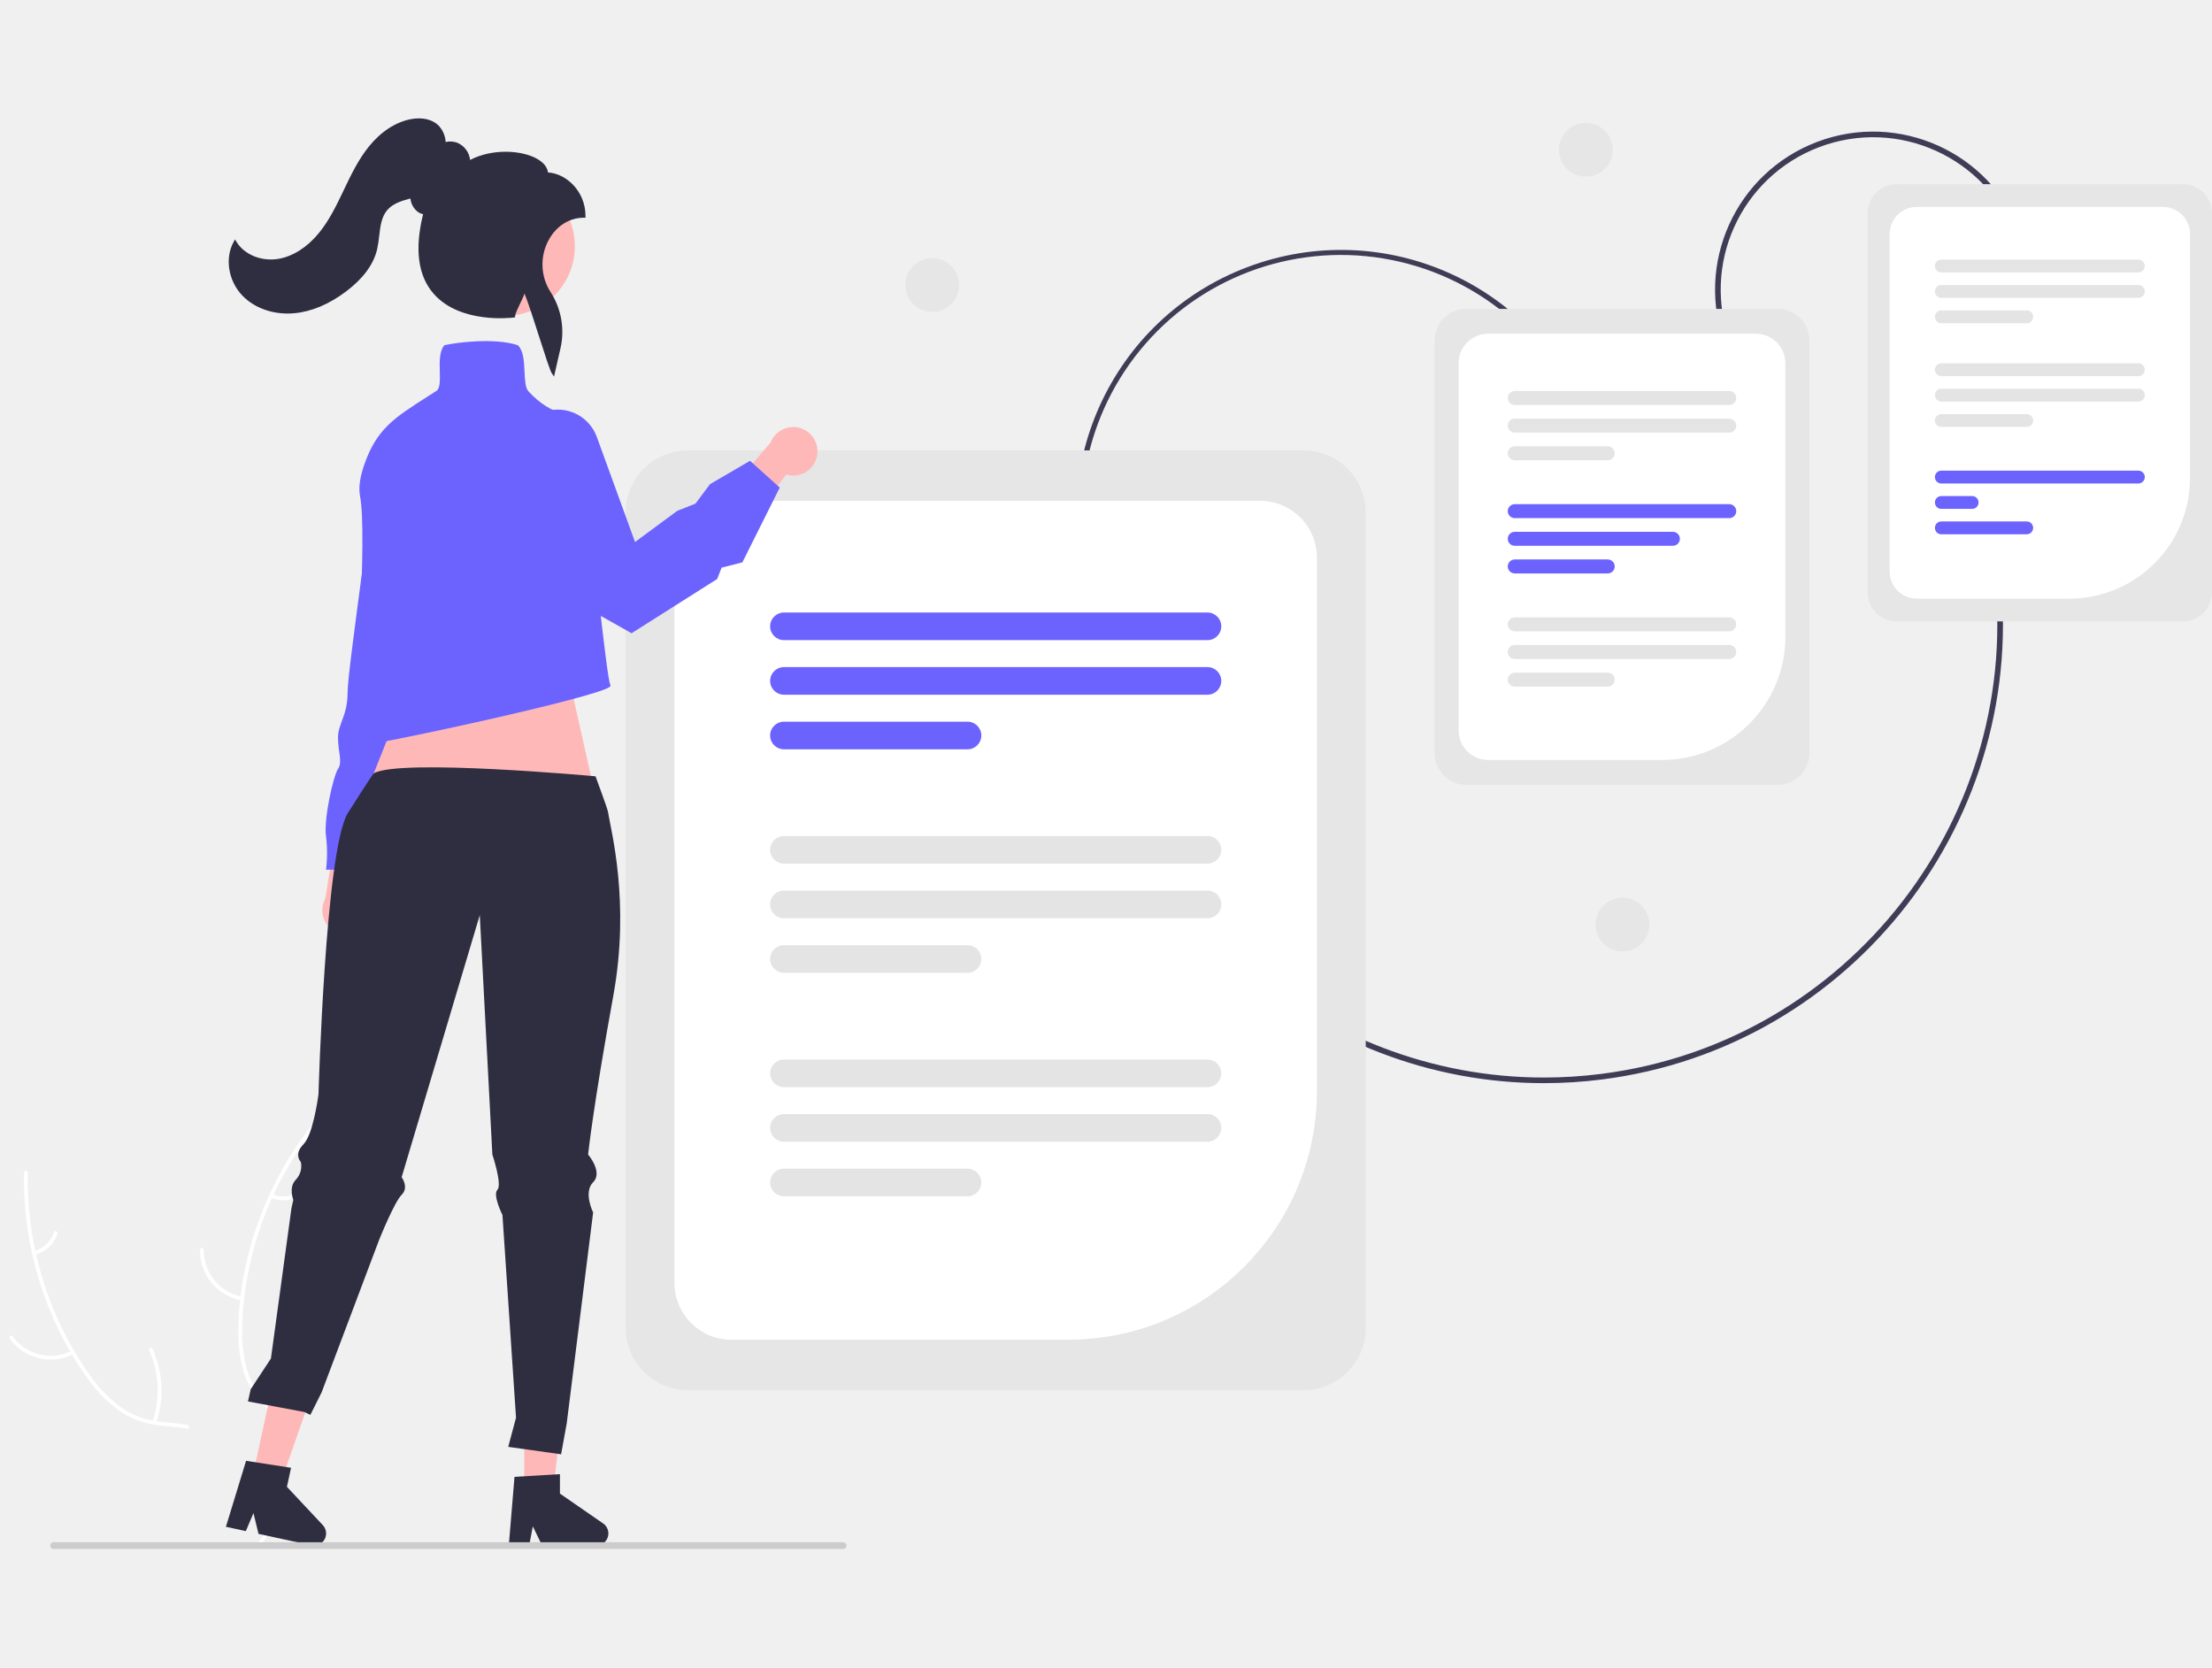
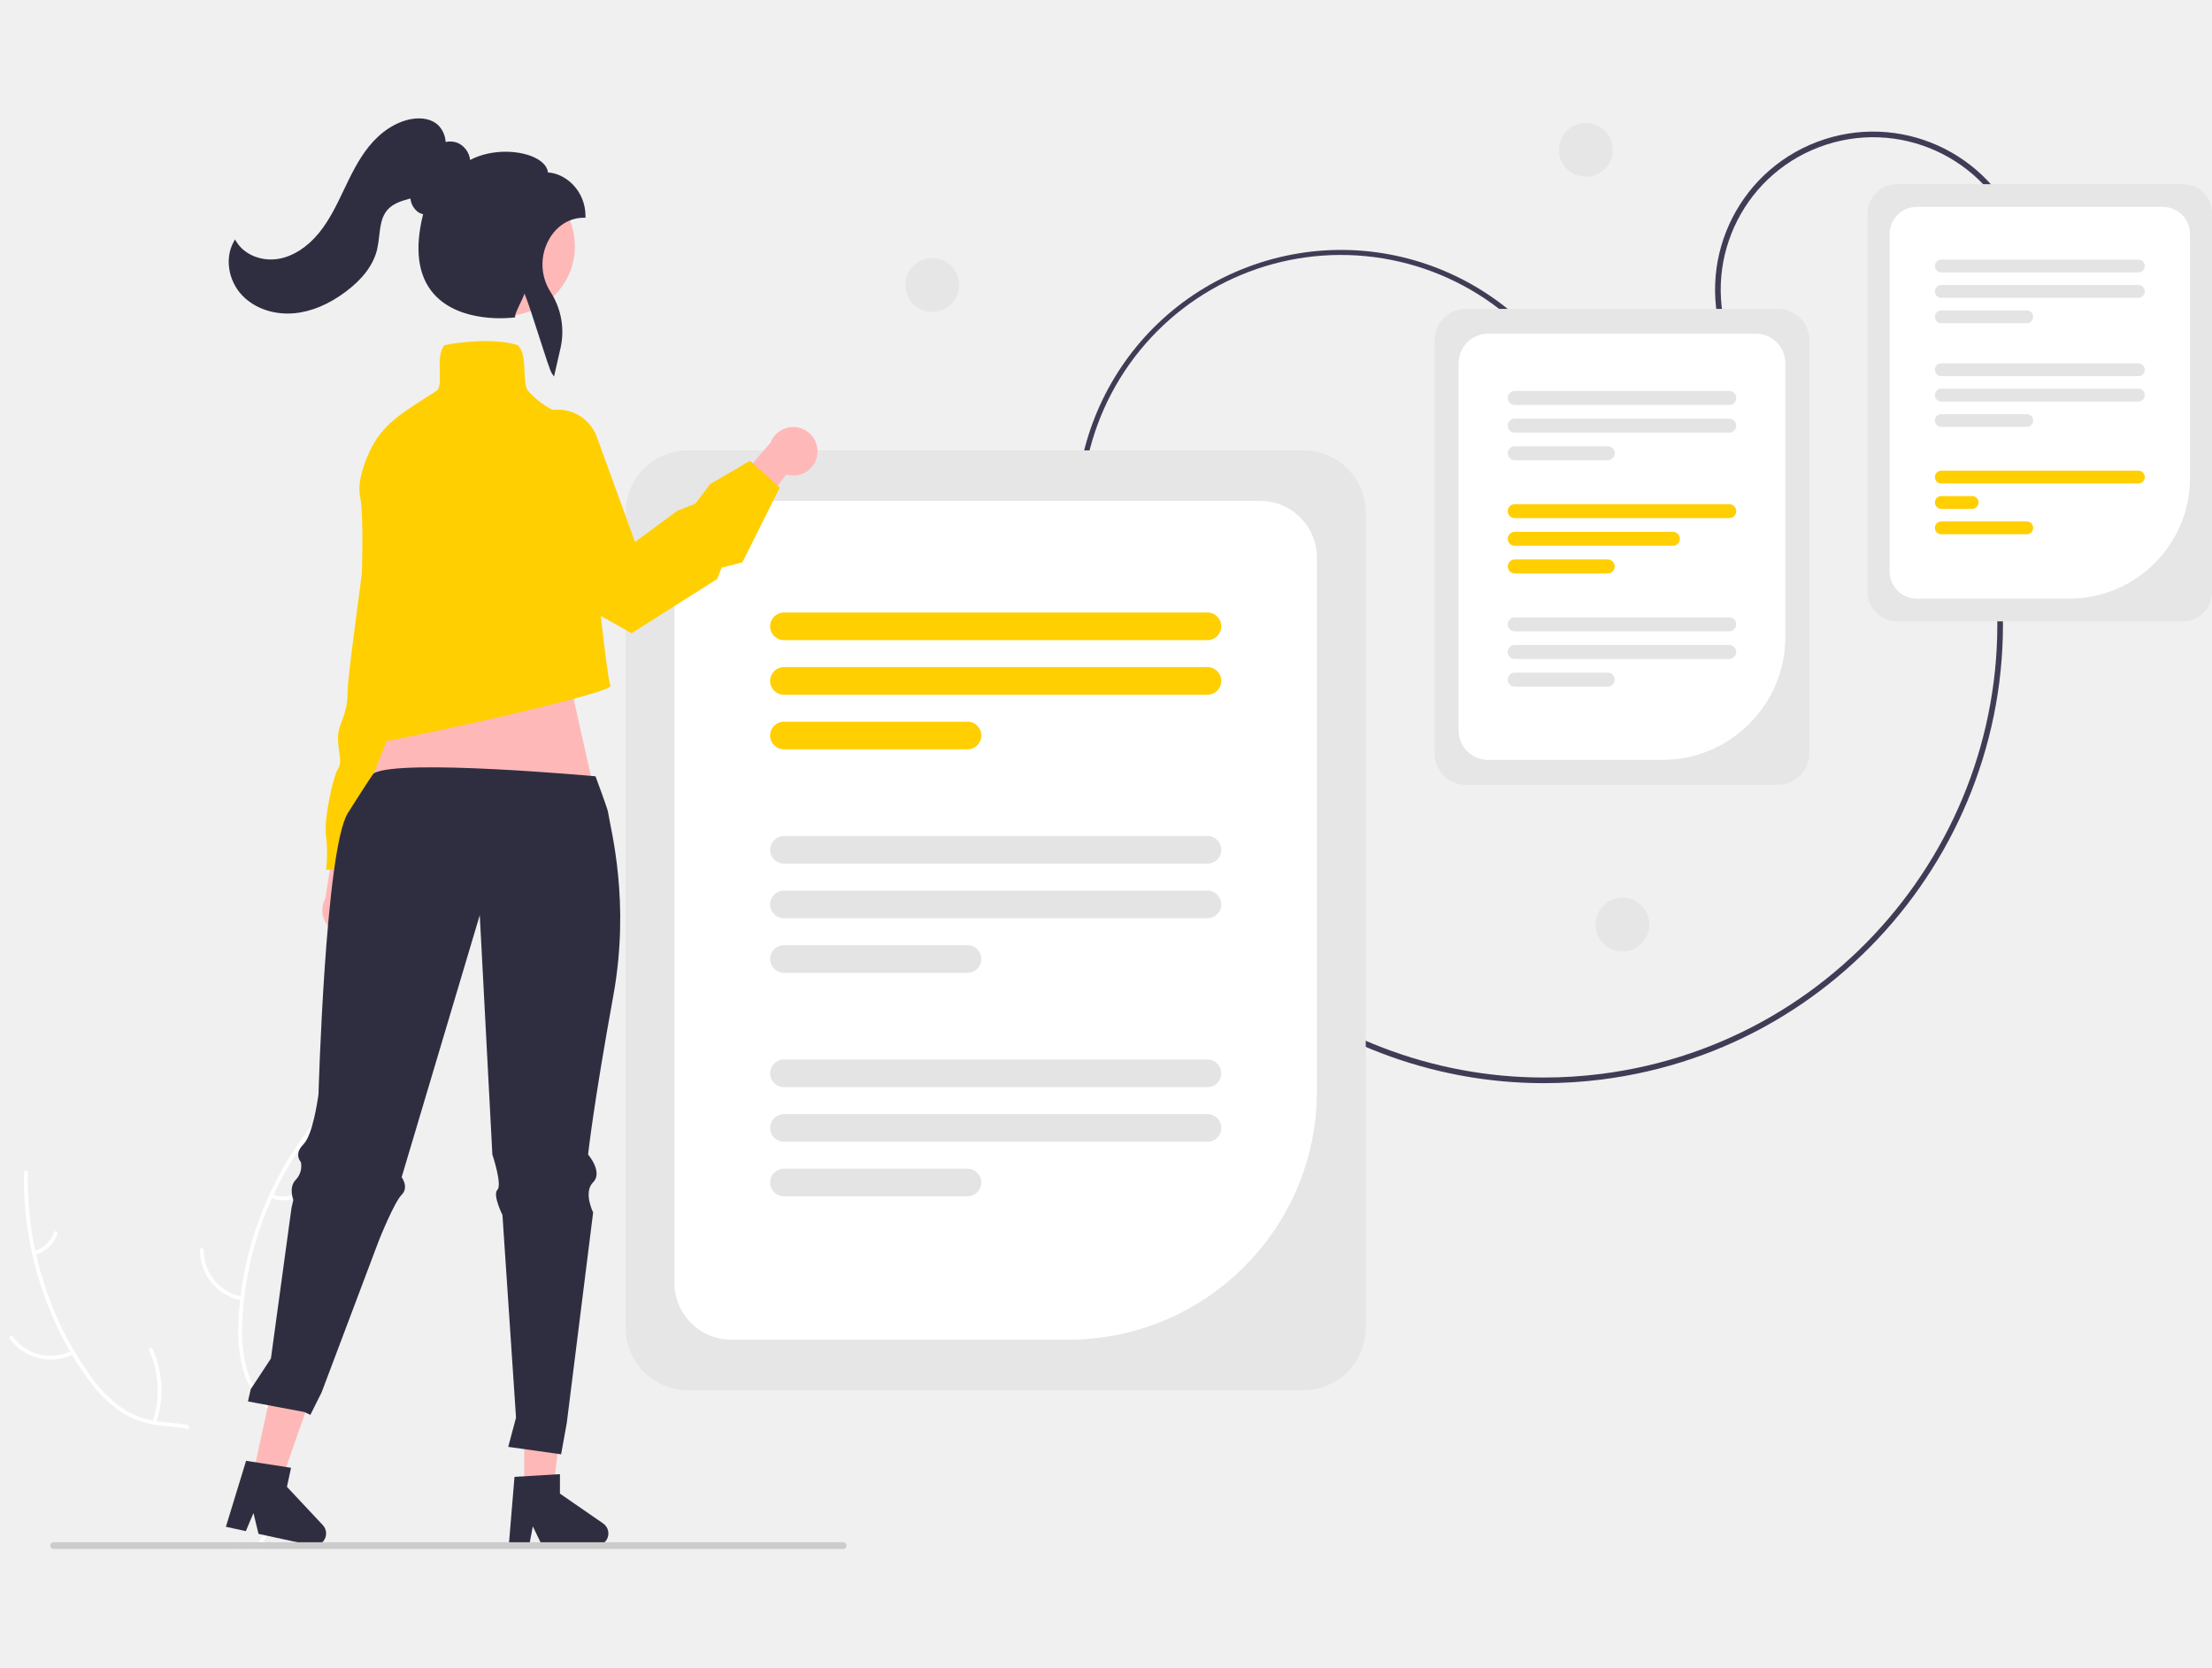
<svg xmlns="http://www.w3.org/2000/svg" data-name="Layer 1" width="406" height="306" viewBox="0 0 785.166 507.754">
  <path d="M755.423,538.554c-80.774.004-151.053-60.252-161.435-142.438l1.984-.251c10.254,81.171,79.677,140.684,159.452,140.688a161.362,161.362,0,0,0,20.273-1.279c87.986-11.115,150.524-91.739,139.409-179.725l1.984-.251c11.253,89.08-52.063,170.708-141.143,181.96A163.743,163.743,0,0,1,755.423,538.554Z" transform="translate(-207.417 -196.1229)" fill="#3f3d56" />
  <path d="M819.834,276.761a56.086,56.086,0,1,1,104.917-39.688l-1.871.708a54.085,54.085,0,1,0-101.174,38.271Z" transform="translate(-207.417 -196.1229)" fill="#3f3d56" />
  <path d="M982.306,374.653H880.641a10.288,10.288,0,0,1-10.277-10.277V229.76A10.288,10.288,0,0,1,880.641,219.483H982.306A10.288,10.288,0,0,1,992.583,229.76V364.376A10.288,10.288,0,0,1,982.306,374.653Z" transform="translate(-207.417 -196.1229)" fill="#e6e6e6" />
  <path d="M941.913,366.587H887.788a9.636,9.636,0,0,1-9.625-9.625v-119.79a9.636,9.636,0,0,1,9.625-9.625h87.373a9.635,9.635,0,0,1,9.625,9.625v86.543A42.92,42.92,0,0,1,941.913,366.587Z" transform="translate(-207.417 -196.1229)" fill="#fff" />
  <path d="M966.444,287.621H896.503a2.281,2.281,0,1,1,0-4.562H966.444a2.281,2.281,0,1,1,0,4.562Z" transform="translate(-207.417 -196.1229)" fill="#e4e4e4" />
  <path d="M966.444,296.634H896.503a2.281,2.281,0,0,1,0-4.562H966.444a2.281,2.281,0,1,1,0,4.562Z" transform="translate(-207.417 -196.1229)" fill="#e4e4e4" />
  <path d="M926.821,305.648H896.503a2.281,2.281,0,0,1,0-4.562H926.821a2.281,2.281,0,0,1,0,4.562Z" transform="translate(-207.417 -196.1229)" fill="#e4e4e4" />
  <path d="M966.444,250.813H896.503a2.281,2.281,0,1,1,0-4.562H966.444a2.281,2.281,0,1,1,0,4.562Z" transform="translate(-207.417 -196.1229)" fill="#e4e4e4" />
  <path d="M966.444,259.826H896.503a2.281,2.281,0,0,1,0-4.562H966.444a2.281,2.281,0,1,1,0,4.562Z" transform="translate(-207.417 -196.1229)" fill="#e4e4e4" />
  <path d="M926.821,268.84H896.503a2.281,2.281,0,0,1,0-4.562H926.821a2.281,2.281,0,0,1,0,4.562Z" transform="translate(-207.417 -196.1229)" fill="#e4e4e4" />
-   <path d="M966.444,325.717H896.503a2.281,2.281,0,1,1,0-4.562H966.444a2.281,2.281,0,1,1,0,4.562Z" transform="translate(-207.417 -196.1229)" fill="#6c63ff" />
-   <path d="M907.444,334.73H896.503a2.281,2.281,0,0,1,0-4.562H907.444a2.281,2.281,0,1,1,0,4.562Z" transform="translate(-207.417 -196.1229)" fill="#6c63ff" />
-   <path d="M926.821,343.744H896.503a2.281,2.281,0,0,1,0-4.562H926.821a2.281,2.281,0,0,1,0,4.562Z" transform="translate(-207.417 -196.1229)" fill="#6c63ff" />
+   <path d="M966.444,325.717H896.503a2.281,2.281,0,1,1,0-4.562H966.444a2.281,2.281,0,1,1,0,4.562Z" transform="translate(-207.417 -196.1229)" fill="#FFCF02" />
+   <path d="M907.444,334.73H896.503a2.281,2.281,0,0,1,0-4.562H907.444a2.281,2.281,0,1,1,0,4.562Z" transform="translate(-207.417 -196.1229)" fill="#FFCF02" />
+   <path d="M926.821,343.744H896.503a2.281,2.281,0,0,1,0-4.562H926.821a2.281,2.281,0,0,1,0,4.562Z" transform="translate(-207.417 -196.1229)" fill="#FFCF02" />
  <path d="M595.504,370.14A94.031,94.031,0,0,1,771.402,303.602l-1.871.708A92.031,92.031,0,1,0,597.375,369.432Z" transform="translate(-207.417 -196.1229)" fill="#3f3d56" />
  <circle cx="562.907" cy="11.141" r="9.546" fill="#e6e6e6" />
  <circle cx="575.907" cy="286.141" r="9.546" fill="#e6e6e6" />
  <circle cx="330.907" cy="59.141" r="9.546" fill="#e6e6e6" />
  <path d="M670.117,647.511h-218.533A22.115,22.115,0,0,1,429.494,625.421V336.058a22.115,22.115,0,0,1,22.09-22.09h218.533A22.115,22.115,0,0,1,692.207,336.058V625.421A22.115,22.115,0,0,1,670.117,647.511Z" transform="translate(-207.417 -196.1229)" fill="#e6e6e6" />
  <path d="M586.709,629.6H466.945a20.137,20.137,0,0,1-20.114-20.114V351.993a20.136,20.136,0,0,1,20.114-20.114H654.756a20.136,20.136,0,0,1,20.114,20.114V541.44A88.26,88.26,0,0,1,586.709,629.6Z" transform="translate(-207.417 -196.1229)" fill="#fff" />
-   <path d="M636.021,381.313H485.681a4.903,4.903,0,1,1,0-9.806H636.021a4.903,4.903,0,1,1,0,9.806Z" transform="translate(-207.417 -196.1229)" fill="#6c63ff" />
-   <path d="M636.021,400.687H485.681a4.903,4.903,0,0,1,0-9.807H636.021a4.903,4.903,0,1,1,0,9.807Z" transform="translate(-207.417 -196.1229)" fill="#6c63ff" />
-   <path d="M550.849,420.062h-65.169a4.903,4.903,0,0,1,0-9.807h65.169a4.903,4.903,0,1,1,0,9.807Z" transform="translate(-207.417 -196.1229)" fill="#6c63ff" />
+   <path d="M636.021,381.313H485.681a4.903,4.903,0,1,1,0-9.806H636.021a4.903,4.903,0,1,1,0,9.806Z" transform="translate(-207.417 -196.1229)" fill="#FFCF02" />
+   <path d="M636.021,400.687H485.681a4.903,4.903,0,0,1,0-9.807H636.021a4.903,4.903,0,1,1,0,9.807Z" transform="translate(-207.417 -196.1229)" fill="#FFCF02" />
+   <path d="M550.849,420.062h-65.169a4.903,4.903,0,0,1,0-9.807h65.169a4.903,4.903,0,1,1,0,9.807Z" transform="translate(-207.417 -196.1229)" fill="#FFCF02" />
  <path d="M636.021,460.639H485.681a4.903,4.903,0,1,1,0-9.806H636.021a4.903,4.903,0,1,1,0,9.806Z" transform="translate(-207.417 -196.1229)" fill="#e4e4e4" />
  <path d="M636.021,480.014H485.681a4.903,4.903,0,0,1,0-9.807H636.021a4.903,4.903,0,0,1,0,9.807Z" transform="translate(-207.417 -196.1229)" fill="#e4e4e4" />
  <path d="M550.849,499.388h-65.169a4.903,4.903,0,0,1,0-9.807h65.169a4.903,4.903,0,1,1,0,9.807Z" transform="translate(-207.417 -196.1229)" fill="#e4e4e4" />
  <path d="M636.021,539.966H485.681a4.903,4.903,0,1,1,0-9.806H636.021a4.903,4.903,0,1,1,0,9.806Z" transform="translate(-207.417 -196.1229)" fill="#e4e4e4" />
  <path d="M636.021,559.34H485.681a4.903,4.903,0,0,1,0-9.807H636.021a4.903,4.903,0,0,1,0,9.807Z" transform="translate(-207.417 -196.1229)" fill="#e4e4e4" />
  <path d="M550.849,578.715h-65.169a4.903,4.903,0,0,1,0-9.807h65.169a4.903,4.903,0,0,1,0,9.807Z" transform="translate(-207.417 -196.1229)" fill="#e4e4e4" />
  <path d="M838.493,432.653H727.823a11.2,11.2,0,0,1-11.187-11.187V274.926a11.2,11.2,0,0,1,11.187-11.187H838.493a11.2,11.2,0,0,1,11.187,11.187V421.466A11.2,11.2,0,0,1,838.493,432.653Z" transform="translate(-207.417 -196.1229)" fill="#e6e6e6" />
  <path d="M797.467,423.829H735.602a10.445,10.445,0,0,1-10.433-10.433V282.996a10.445,10.445,0,0,1,10.433-10.433h95.111a10.445,10.445,0,0,1,10.433,10.433v97.153A43.729,43.729,0,0,1,797.467,423.829Z" transform="translate(-207.417 -196.1229)" fill="#fff" />
  <path d="M821.225,297.844h-76.135a2.483,2.483,0,1,1,0-4.966h76.135a2.483,2.483,0,1,1,0,4.966Z" transform="translate(-207.417 -196.1229)" fill="#e4e4e4" />
  <path d="M821.225,307.656h-76.135a2.483,2.483,0,0,1,0-4.966h76.135a2.483,2.483,0,0,1,0,4.966Z" transform="translate(-207.417 -196.1229)" fill="#e4e4e4" />
  <path d="M778.093,317.468H745.09a2.483,2.483,0,0,1,0-4.966H778.093a2.483,2.483,0,0,1,0,4.966Z" transform="translate(-207.417 -196.1229)" fill="#e4e4e4" />
-   <path d="M821.225,338.017h-76.135a2.483,2.483,0,1,1,0-4.966h76.135a2.483,2.483,0,1,1,0,4.966Z" transform="translate(-207.417 -196.1229)" fill="#6c63ff" />
-   <path d="M801.225,347.829h-56.135a2.483,2.483,0,0,1,0-4.966h56.135a2.483,2.483,0,0,1,0,4.966Z" transform="translate(-207.417 -196.1229)" fill="#6c63ff" />
-   <path d="M778.093,357.64H745.09a2.483,2.483,0,0,1,0-4.966H778.093a2.483,2.483,0,0,1,0,4.966Z" transform="translate(-207.417 -196.1229)" fill="#6c63ff" />
+   <path d="M821.225,338.017h-76.135a2.483,2.483,0,1,1,0-4.966h76.135a2.483,2.483,0,1,1,0,4.966Z" transform="translate(-207.417 -196.1229)" fill="#FFCF02" />
+   <path d="M801.225,347.829h-56.135a2.483,2.483,0,0,1,0-4.966h56.135a2.483,2.483,0,0,1,0,4.966Z" transform="translate(-207.417 -196.1229)" fill="#FFCF02" />
+   <path d="M778.093,357.64H745.09a2.483,2.483,0,0,1,0-4.966H778.093a2.483,2.483,0,0,1,0,4.966Z" transform="translate(-207.417 -196.1229)" fill="#FFCF02" />
  <path d="M821.225,378.19h-76.135a2.483,2.483,0,1,1,0-4.966h76.135a2.483,2.483,0,1,1,0,4.966Z" transform="translate(-207.417 -196.1229)" fill="#e4e4e4" />
  <path d="M821.225,388.001h-76.135a2.483,2.483,0,0,1,0-4.966h76.135a2.483,2.483,0,0,1,0,4.966Z" transform="translate(-207.417 -196.1229)" fill="#e4e4e4" />
  <path d="M778.093,397.813H745.09a2.483,2.483,0,0,1,0-4.966H778.093a2.483,2.483,0,0,1,0,4.966Z" transform="translate(-207.417 -196.1229)" fill="#e4e4e4" />
  <path d="M336.812,482.998a8.566,8.566,0,0,0-1.708-13.024l7.02-29.621-14.858,5.428-4.389,27.296a8.613,8.613,0,0,0,13.935,9.92Z" transform="translate(-207.417 -196.1229)" fill="#ffb8b8" />
-   <path d="M372.544,358.871l-5.963,15.334s2.556,15.334-1.704,18.741-2.556,3.407-2.556,5.963a13.104,13.104,0,0,1-5.111,9.371c-3.408,2.556-18.741,54.52-18.741,54.52H323.135a48.042,48.042,0,0,0,0-11.926c-.852-5.963,2.556-21.297,4.259-23.852s0-5.963,0-11.074,3.408-7.667,3.408-16.186,10.222-74.965,9.371-82.632,8.519-14.482,8.519-14.482h8.519Z" transform="translate(-207.417 -196.1229)" fill="#6c63ff" />
+   <path d="M372.544,358.871l-5.963,15.334s2.556,15.334-1.704,18.741-2.556,3.407-2.556,5.963a13.104,13.104,0,0,1-5.111,9.371c-3.408,2.556-18.741,54.52-18.741,54.52H323.135a48.042,48.042,0,0,0,0-11.926c-.852-5.963,2.556-21.297,4.259-23.852s0-5.963,0-11.074,3.408-7.667,3.408-16.186,10.222-74.965,9.371-82.632,8.519-14.482,8.519-14.482h8.519Z" transform="translate(-207.417 -196.1229)" fill="#FFCF02" />
  <polygon points="201.206 195.271 215.379 258.521 124.556 252.871 149.253 190.754 201.206 195.271" fill="#ffb8b8" />
  <path d="M210.652,629.117a96.901,96.901,0,0,0,12.51,27.53c12.48,18.87,30.34,33.3,49.97,44.85,1.36.81,2.74,1.6,4.12,2.38h13.77l.48-1.1v-.01l.56-1.27.07-.15.03.15.55,2.38h6.76c.56-.79,1.11-1.58,1.65-2.38.79-1.17,1.55-2.35,2.27-3.55a57.636,57.636,0,0,0,3.4-6.52c.12-.25.22-.5.32-.75l-.45-.49,1.87-8.18-3.76-.62,4.12-12.71c-.15-.47-.32-.94-.5-1.41-2.31-5.85-6.65-10.22-11.8-13.89-5.3-3.79-11.47-6.83-17.14-9.99-2.66-1.49-5.28-3.06-7.83-4.72v-.01q-4.89-3.165-9.49-6.77a1.427,1.427,0,0,1-.15-.11,1.069,1.069,0,0,1-.12-.1,140.902,140.902,0,0,1-34.31-38.93.01.01,0,0,1-.01-.01c-.3-.48-.58-.96-.86-1.45v-.01a136.255,136.255,0,0,1-9.41-19.65v-.01c-.2-.5-.38-1-.57-1.5q-.39.66-.75,1.32a.01.01,0,0,0-.01.01C206.242,588.797,205.322,609.697,210.652,629.117Z" transform="translate(-207.417 -196.1229)" fill="#f0f0f0" />
  <path d="M215.942,571.447a121.365,121.365,0,0,0,2.87,27.54,118.541,118.541,0,0,0,3.36,12.24,121.345,121.345,0,0,0,10.13,22.6c.23.39.45.77.69,1.15v.01a102.347,102.347,0,0,0,5.75,8.66,47.722,47.722,0,0,0,11.4,11.46,30.089,30.089,0,0,0,11.98,4.63c.8.15,1.62.26,2.45.36,3.31.39,6.73.54,10.01,1.24a21.849,21.849,0,0,1,4.82,1.55c5.28,2.45,8.25,7.58,9.55,13.06.23.96.41,1.93.55,2.9,1.09,7.45-.11,15.19.51,22.65.07.79.16,1.59.27,2.38h.74l.48-1.1v-.01c-.05-.42-.09-.84-.13-1.27a96.295,96.295,0,0,1-.09-11.01c.04-1.65.07-3.31.05-4.97-.02-1.33-.07-2.66-.17-3.98v-.01c-.07-.82-.15-1.63-.26-2.44a31.586,31.586,0,0,0-1.82-7.25,18.152,18.152,0,0,0-10.32-10.68,26.993,26.993,0,0,0-4.47-1.25c-3.35-.64-6.81-.8-10.18-1.22-.36-.04-.72-.09-1.07-.15-.45-.07-.89-.15-1.33-.23a28.666,28.666,0,0,1-12.16-5.27,51.904,51.904,0,0,1-10.98-11.92c-1.64-2.35-3.2-4.75-4.65-7.22a.01.01,0,0,0-.01-.01c-.07-.12-.14-.23-.21-.35l-.01-.02a119.572,119.572,0,0,1-13.46-34.17c-.09-.44-.19-.88-.29-1.32a120.887,120.887,0,0,1-2.67-26.4v-.01c0-.42.01-.83.02-1.25.02-.86-1.31-1.05-1.33-.19-.01.42-.02.84-.01,1.26A.01.01,0,0,0,215.942,571.447Z" transform="translate(-207.417 -196.1229)" fill="#fff" />
  <path d="M233.563,634.706a18.018,18.018,0,0,1-22.694-5.416c-.509-.699.554-1.523,1.064-.822a16.684,16.684,0,0,0,21.121,4.995c.769-.395,1.275.85.51,1.244Z" transform="translate(-207.417 -196.1229)" fill="#fff" />
  <path d="M261.583,658.705a34.728,34.728,0,0,0-1.23-25.279c-.355-.79.889-1.299,1.244-.51a36.123,36.123,0,0,1,1.226,26.308c-.279.821-1.517.297-1.24-.519Z" transform="translate(-207.417 -196.1229)" fill="#fff" />
  <path d="M219.555,598.15a10.199,10.199,0,0,0,7.022-6.659c.268-.824,1.506-.3,1.24.519a11.429,11.429,0,0,1-7.752,7.384.695.695,0,0,1-.877-.367.675.675,0,0,1,.367-.877Z" transform="translate(-207.417 -196.1229)" fill="#fff" />
  <path d="M271.622,638.657v.01a131.246,131.246,0,0,0,2.67,21.24v.01c.08.48.19.95.29,1.42a184.497,184.497,0,0,0,10.11,31.61q1.785,4.32,3.74,8.55c.36.8.73,1.59,1.11,2.38h1.48l.48-1.1v-.01l.56-1.27.07-.15.03.15.55,2.38h14.3l2.78-2.38,4.05-3.47-5.66-6.18-.93-1.02-.14-.15-.45-.49,1.87-8.18-3.76-.62,4.12-12.71,1.95-6.01.49-1.51,2.85-8.79,8.6,1.61,1.4-4.9a135.988,135.988,0,0,1-6.42-18.41c-.01-.05-.03-.09-.04-.14a141.583,141.583,0,0,1-4.02-51.96v-.01c.06-.56.13-1.13.21-1.68v-.02a133.631,133.631,0,0,1,4.32-21.34c.14-.53.3-1.05.45-1.57-.46.2-.91.39-1.37.59l-.01.01h-.02c-.73.32-1.46.66-2.17,1.02-17.06,8.29-29.61,23.85-36.74,41.79-.02.05-.04.09-.06.14a96.393,96.393,0,0,0-6.57,29.43A114.871,114.871,0,0,0,271.622,638.657Z" transform="translate(-207.417 -196.1229)" fill="#f0f0f0" />
  <path d="M297.572,703.877h1.58c.5-.81,1.04-1.6,1.58-2.38q1.29-1.815,2.66-3.55c.79-1,1.58-1.99,2.37-2.98.82-1.03,1.63-2.06,2.42-3.12l-.93-1.02c-.15.2-.3.4-.46.6-2.56,3.37-5.33,6.61-7.7,10.07C298.562,702.277,298.052,703.067,297.572,703.877Z" transform="translate(-207.417 -196.1229)" fill="#fff" />
  <path d="M319.014,554.506c-.26.33-.53.67-.78,1.01q-2.925,3.795-5.53,7.83a117.992,117.992,0,0,0-8.22,14.85c-.19.4-.38.81-.56,1.22a119.263,119.263,0,0,0-9.84,35.44c-.02.12-.03.23-.04.35q-.495,4.29-.64,8.61a51.783,51.783,0,0,0,1.59,16.12c.2.69.42,1.37.66,2.03a27.344,27.344,0,0,0,2.25,4.65,27.923,27.923,0,0,0,2.14,3.09c.47.6.96,1.19,1.48,1.76.3.33.61.66.92.99.26.25.51.51.77.76,2.7,2.62,5.68,5.05,8.12,7.94l-.49,1.51c-2.35-2.98-5.38-5.45-8.11-8.05a37.897,37.897,0,0,1-4.66-5.28c-.18-.26-.37-.52-.54-.79a26.749,26.749,0,0,1-2.39-4.29c-.34-.75-.65-1.52-.93-2.32a47.893,47.893,0,0,1-2.2-16,103.415,103.415,0,0,1,.62-10.39c.04-.45.09-.89.15-1.34a121.638,121.638,0,0,1,5.52-24.14,122.659,122.659,0,0,1,13.76-28.18q2.475-3.765,5.25-7.35c.24-.33.49-.65.75-.98C318.594,552.876,319.544,553.826,319.014,554.506Z" transform="translate(-207.417 -196.1229)" fill="#fff" />
  <path d="M293.26,615.672a18.018,18.018,0,0,1-14.859-17.988.673.673,0,0,1,1.344-.016A16.684,16.684,0,0,0,293.601,614.372c.852.147.506,1.447-.341,1.3Z" transform="translate(-207.417 -196.1229)" fill="#fff" />
  <path d="M301.183,651.705a34.728,34.728,0,0,0,14.238-20.924c.192-.844,1.492-.502,1.3.341A36.123,36.123,0,0,1,301.861,652.866c-.716.487-1.39-.676-.678-1.161Z" transform="translate(-207.417 -196.1229)" fill="#fff" />
  <path d="M304.085,578.051a10.199,10.199,0,0,0,9.616-1.089c.71-.496,1.383.668.678,1.161a11.429,11.429,0,0,1-10.636,1.228.695.695,0,0,1-.479-.821.675.675,0,0,1,.821-.479Z" transform="translate(-207.417 -196.1229)" fill="#fff" />
  <polygon points="186.082 487.193 196.284 487.192 201.138 447.841 186.08 447.841 186.082 487.193" fill="#ffb8b8" />
  <path d="M390.044,678.283l16.128-.963v6.91l15.333,10.589a4.316,4.316,0,0,1-2.453,7.868H399.852l-3.309-6.835-1.292,6.835h-7.239Z" transform="translate(-207.417 -196.1229)" fill="#2f2e41" />
  <polygon points="89.657 482.117 99.628 484.279 112.713 446.851 97.998 443.66 89.657 482.117" fill="#ffb8b8" />
  <path d="M294.765,672.589l15.965,2.478L309.265,681.82l12.739,13.599a4.316,4.316,0,0,1-4.065,7.169l-18.764-4.071-1.785-7.381-2.712,6.405-7.075-1.535Z" transform="translate(-207.417 -196.1229)" fill="#2f2e41" />
  <path d="M225.222,702.687a1.186,1.186,0,0,0,1.19,1.19h280.29a1.19,1.19,0,0,0,0-2.38h-280.29A1.187,1.187,0,0,0,225.222,702.687Z" transform="translate(-207.417 -196.1229)" fill="#ccc" />
  <path d="M425.115,507.534c-7.16,39.35-8.95,56.34-8.95,56.34s5.37,6.26,1.79,9.84,0,10.73,0,10.73L408.583,659.283l-2,11-18.768-2.648,2.768-10.352-4.818-71.938s-3.58-7.16-1.79-8.95c1.79-1.79-1.79-12.52-1.79-12.52l-4.47-84.96-27.73,93.01s2.69,3.58,0,6.26c-2.68,2.68-8.04,16.1-8.04,16.1L321.583,648.283l-4,8-2.128-1.008-9.36-1.76-1.72-.32-3.06-.58-1.97-.37-.67-.12-3.24-.61.98-4.35,7.168-10.882,7.292-53.368.32-1.43.34-1.51s-1.79-4.47.89-7.16a6.988,6.988,0,0,0,1.79-6.26,2.441,2.441,0,0,1-.24-.3,3.712,3.712,0,0,1-.64-1.46c-.24-1.12-.03-2.69,1.78-4.5a7.635,7.635,0,0,0,1.27-1.82c2.72-5.15,4.09-16.06,4.09-16.06s2.42-86.41,10.34-99.61c.42-.69,8.828-13.937,9.268-14.207,8.94-5.36,78.714,1.043,78.714,1.043s4.219,11.333,4.409,12.513C424.235,448.784,431.185,474.154,425.115,507.534Z" transform="translate(-207.417 -196.1229)" fill="#2f2e41" />
  <path d="M497.519,315.422a8.566,8.566,0,0,1-11.049,7.104l-18.088,24.485-5.447-14.851L480.947,311.185a8.613,8.613,0,0,1,16.572,4.237Z" transform="translate(-207.417 -196.1229)" fill="#ffb8b8" />
-   <path d="M332.477,419.137c-1.658,0-2.6-.325-2.965-1.022-.535-1.023.394-2.36,1.469-3.909a11.959,11.959,0,0,0,1.863-3.356c.643-2.572,4.983-67.547,2.387-80.529-.601-3.004-.083-6.854,1.536-11.444,4.424-12.535,10.463-16.388,22.494-24.062q1.465-.935,3.051-1.952c1.368-.879,1.292-3.793,1.211-6.879-.089-3.43-.182-6.977,1.498-9.193l.109-.145.176-.041c4.064-.939,17.732-2.684,25.827.013l.112.038.084.083c1.923,1.923,2.098,5.647,2.268,9.249.139,2.957.27,5.749,1.358,6.962,8.317,9.271,17.75,9.09,17.845,9.088l.467-.014.046.465c3.618,36.798,9.45,92.338,10.689,94.523a.652.652,0,0,1,.021.676C422.204,401.086,338.727,419.137,332.477,419.137Zm90.689-21.579Z" transform="translate(-207.417 -196.1229)" fill="#6c63ff" />
+   <path d="M332.477,419.137c-1.658,0-2.6-.325-2.965-1.022-.535-1.023.394-2.36,1.469-3.909a11.959,11.959,0,0,0,1.863-3.356c.643-2.572,4.983-67.547,2.387-80.529-.601-3.004-.083-6.854,1.536-11.444,4.424-12.535,10.463-16.388,22.494-24.062q1.465-.935,3.051-1.952c1.368-.879,1.292-3.793,1.211-6.879-.089-3.43-.182-6.977,1.498-9.193l.109-.145.176-.041c4.064-.939,17.732-2.684,25.827.013l.112.038.084.083c1.923,1.923,2.098,5.647,2.268,9.249.139,2.957.27,5.749,1.358,6.962,8.317,9.271,17.75,9.09,17.845,9.088l.467-.014.046.465c3.618,36.798,9.45,92.338,10.689,94.523a.652.652,0,0,1,.021.676C422.204,401.086,338.727,419.137,332.477,419.137Zm90.689-21.579Z" transform="translate(-207.417 -196.1229)" fill="#FFCF02" />
  <circle cx="179.384" cy="45.397" r="24.667" fill="#ffb8b8" />
  <path d="M403.282,286.611c-1.169-1.67-7.1-22.067-9.699-28.328-.266,1.346-3.246,6.562-3.316,7.951l-.026.514-.511.066c-.768.098-18.911,2.3-28.352-8.406-5.594-6.342-6.863-15.854-3.776-28.278a4.925,4.925,0,0,1-1.59-.612,6.827,6.827,0,0,1-2.91-4.958l-.523.14c-2.662.718-5.665,1.669-7.605,3.862-2.159,2.44-2.544,5.755-2.952,9.264a40.037,40.037,0,0,1-.791,4.981c-1.315,5.307-5.019,10.278-11.007,14.775-6.029,4.528-12.176,7.118-18.27,7.697-7.198.687-14.14-1.678-18.564-6.321-4.933-5.177-6.223-13.141-3.069-18.937l.508-.934.558.905c2.808,4.557,8.943,7.018,14.921,5.984,5.126-.887,10.207-4.141,14.309-9.164,3.744-4.585,6.326-10.001,8.823-15.238,2.54-5.325,5.166-10.832,8.949-15.504,4.267-5.27,9.592-8.712,14.995-9.693,3.934-.711,7.445.095,9.634,2.216a9.175,9.175,0,0,1,2.577,5.912,7.413,7.413,0,0,1,4.051.233,7.516,7.516,0,0,1,4.639,6.149c7.927-4.17,18.419-3.491,23.845-.363,2.272,1.31,3.577,2.96,3.808,4.801,6.409.358,13.302,6.601,13.302,15.446v.616h-.616c-5.072,0-9.703,2.917-12.388,7.803a18.119,18.119,0,0,0,.557,18.487,26.068,26.068,0,0,1,3.597,19.931l-2.315,10.142Z" transform="translate(-207.417 -196.1229)" fill="#2f2e41" />
-   <path d="M431.598,378.865l-16.26-9.146C386.983,350.065,379.999,334.457,379.126,324.821c-.932-10.282,4.546-15.906,4.78-16.14l.126-.093,14.658-7.489a14.752,14.752,0,0,1,20.576,8.096l13.558,37.288L447.856,335.396l6.411-2.526,5.173-6.917,14.207-8.286,10.554,9.499-13.273,26.545-7.374,1.878-1.564,4.028-.139.089Z" transform="translate(-207.417 -196.1229)" fill="#6c63ff" />
+   <path d="M431.598,378.865l-16.26-9.146C386.983,350.065,379.999,334.457,379.126,324.821c-.932-10.282,4.546-15.906,4.78-16.14l.126-.093,14.658-7.489a14.752,14.752,0,0,1,20.576,8.096l13.558,37.288L447.856,335.396l6.411-2.526,5.173-6.917,14.207-8.286,10.554,9.499-13.273,26.545-7.374,1.878-1.564,4.028-.139.089Z" transform="translate(-207.417 -196.1229)" fill="#FFCF02" />
</svg>
